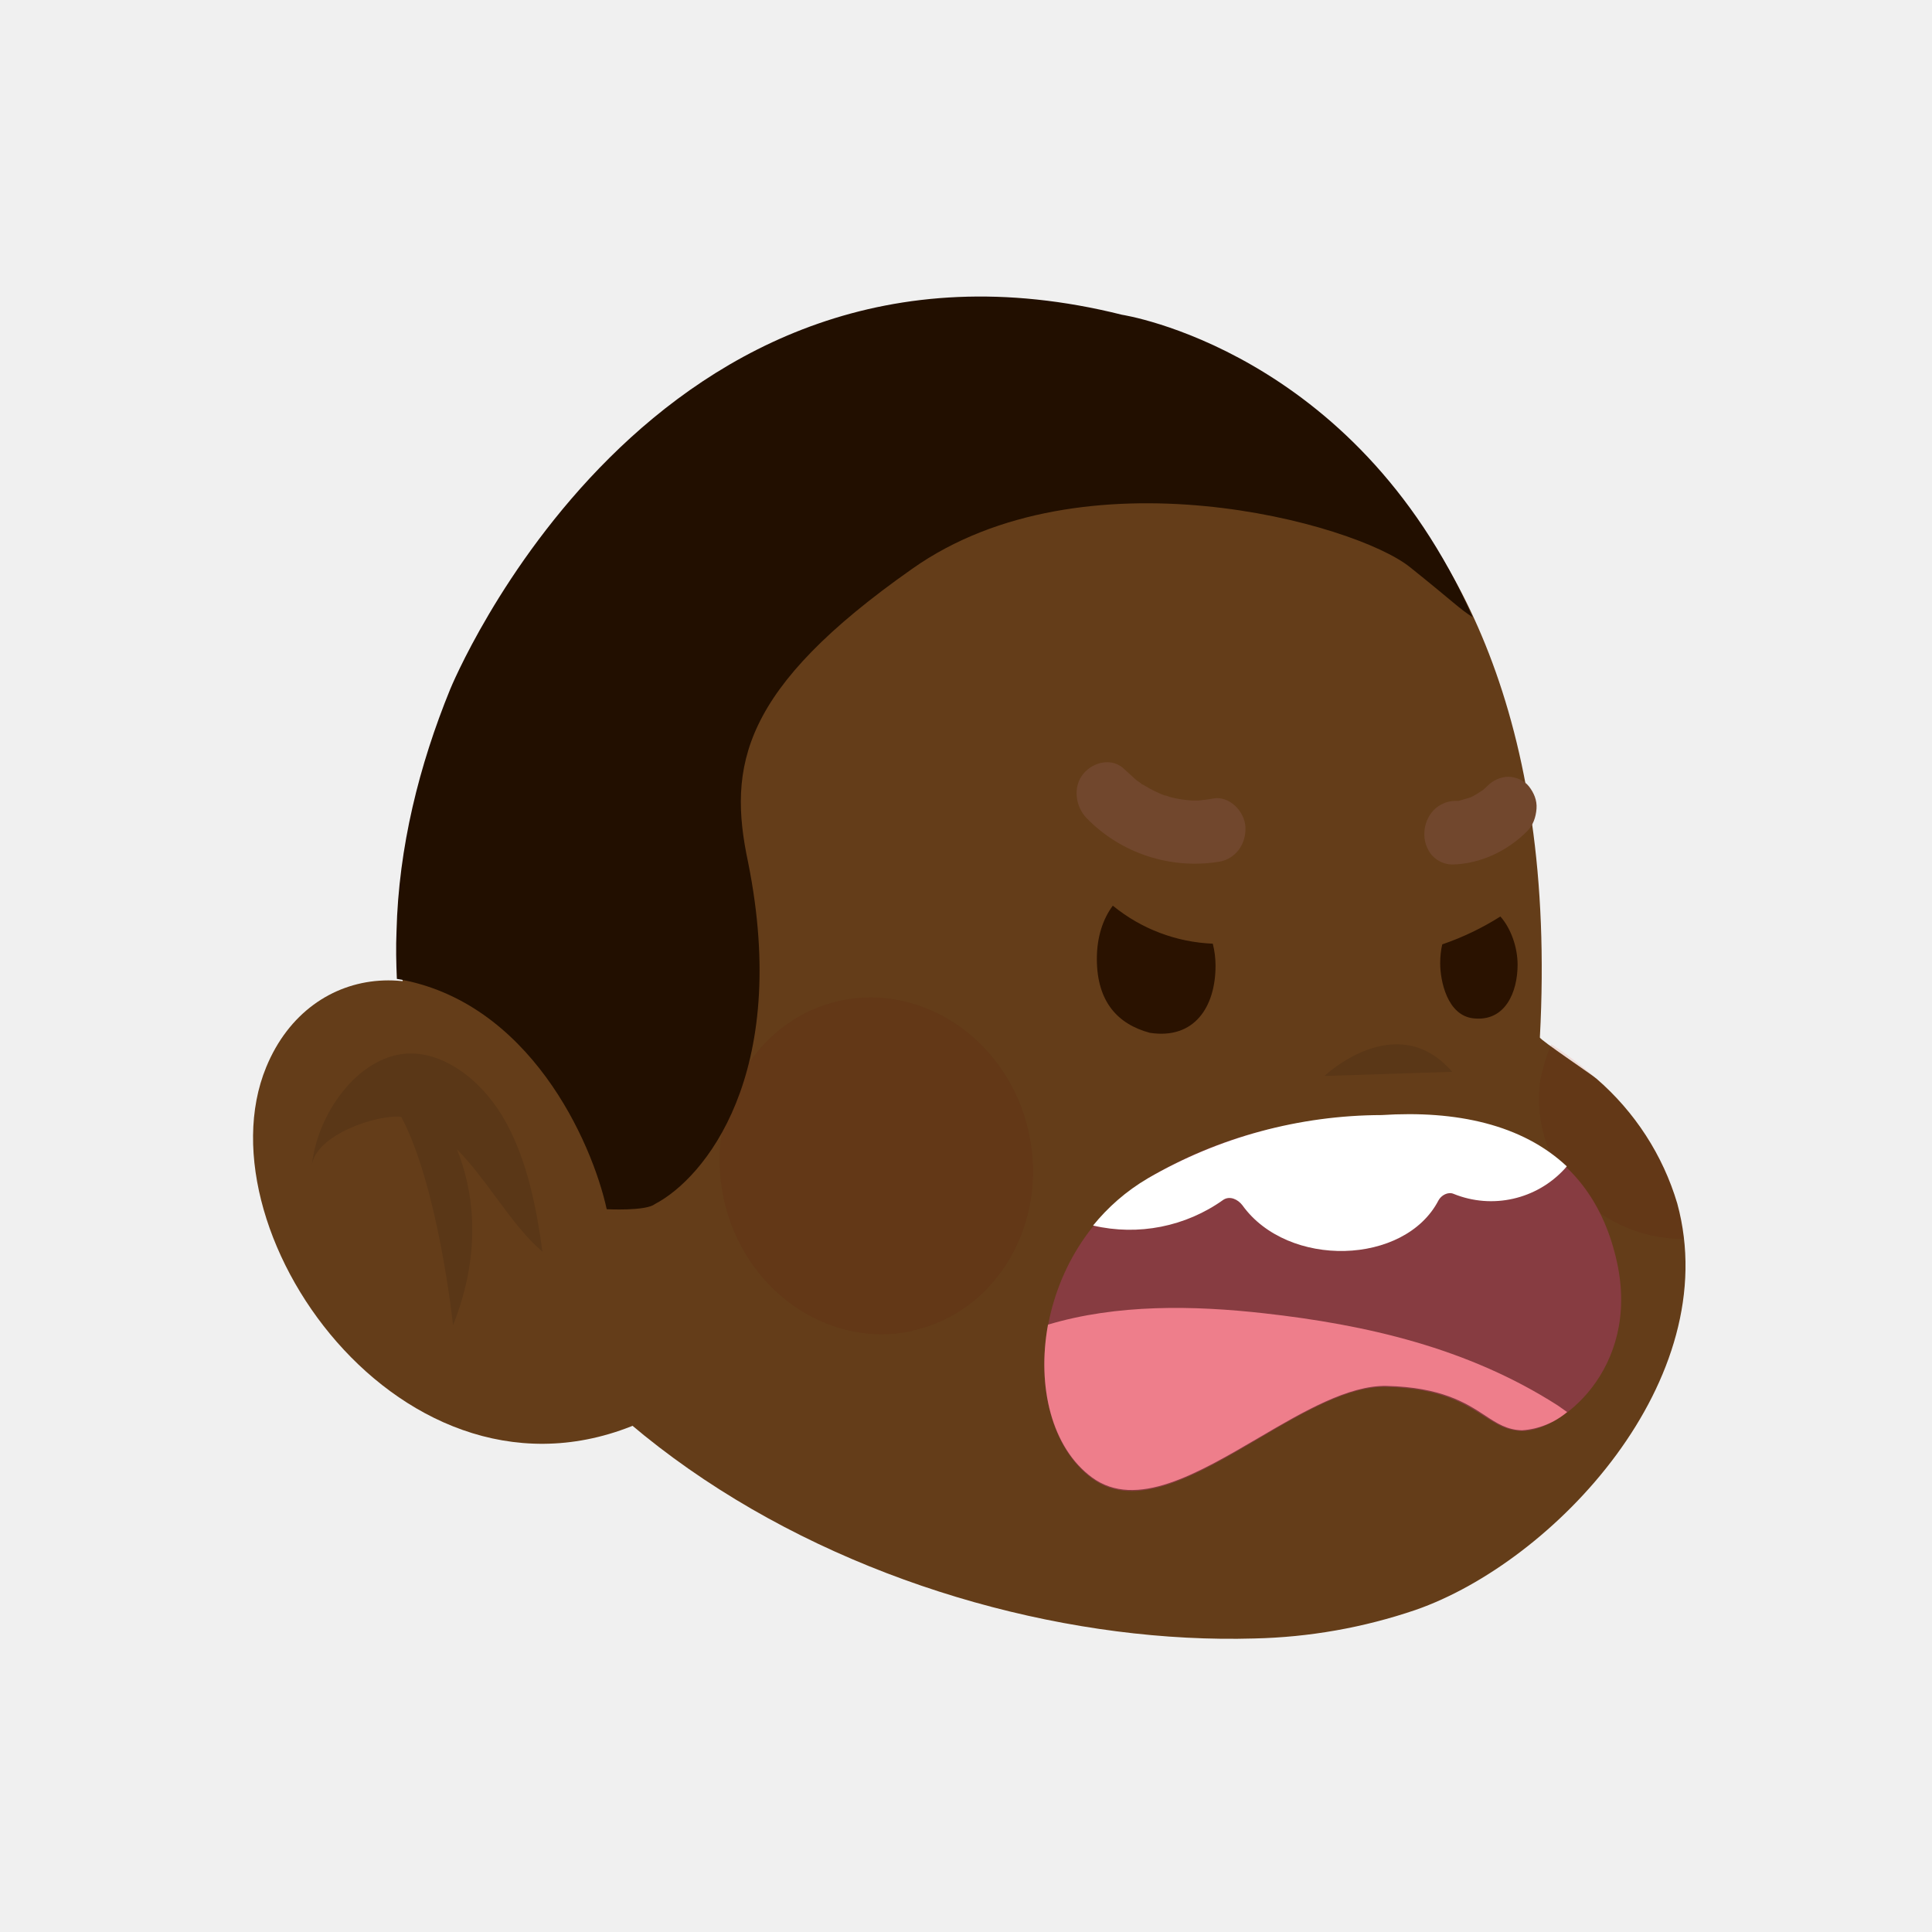
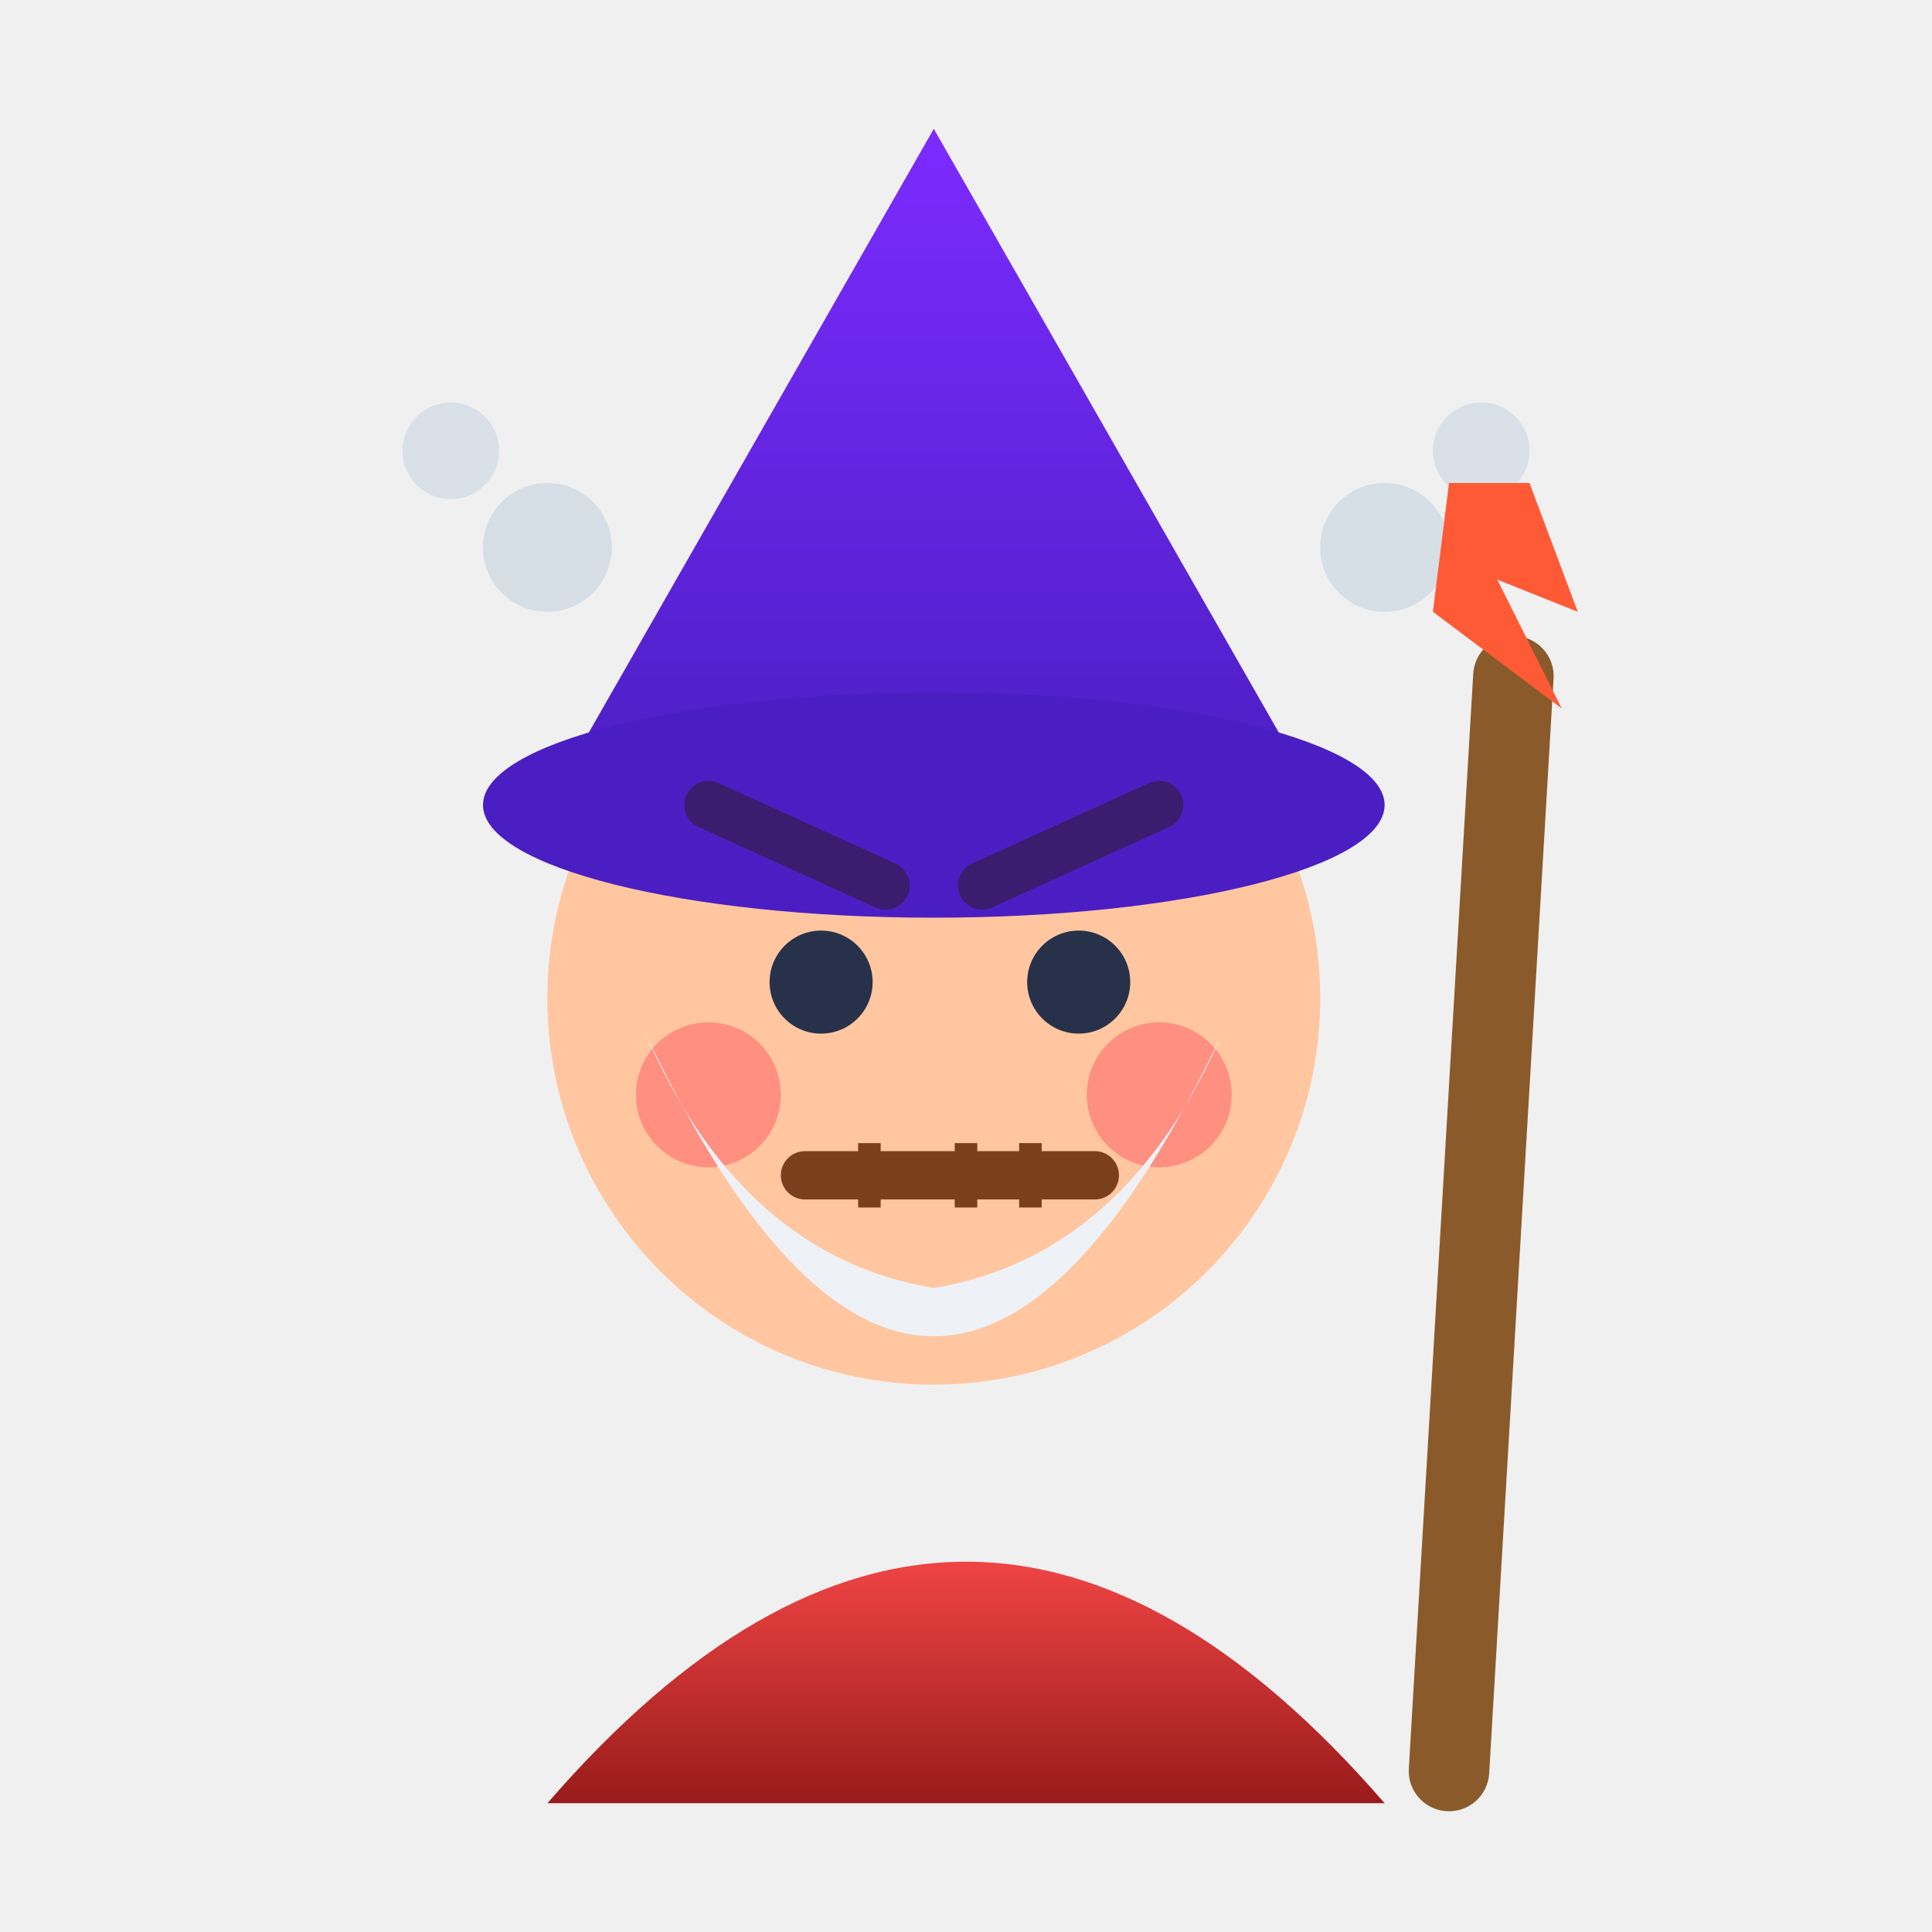
- <svg xmlns="http://www.w3.org/2000/svg" viewBox="0 0 480 480" fill="none" shape-rendering="auto">
-   <mask id="viewboxMask">
-     <rect width="480" height="480" rx="57.6" ry="57.6" x="0" y="0" fill="#fff" />
-   </mask>
-   <g mask="url(#viewboxMask)">
-     <g transform="matrix(.85775 0 0 .85427 52 47)">
-       <path d="M264 38.6s131.4 20.6 121.4 208.1c0 .7 15.2 10.9 16.4 12a77.1 77.1 0 0 1 23.4 36.3c13.9 51.3-35.7 104.2-75.8 118.2a155 155 0 0 1-46.7 8.3c-103.1 3-239.7-62.7-246.7-191a202.7 202.7 0 0 1 15.1-83.9c0 .1 57.4-142.5 192.9-108Z" fill="#643d19" />
-       <path d="M388.7 248.7a57 57 0 0 0-3.2 10.5 40 40 0 0 0 8.5 30.4 42.3 42.3 0 0 0 33 15.7c-3.2-31.7-29-50.7-38.3-56.6ZM203.5 332c24.4-5.2 39.6-31 33.9-57.5-5.7-26.5-30.2-43.7-54.6-38.5-24.4 5.3-39.5 31-33.8 57.6 5.7 26.5 30.1 43.7 54.5 38.5Z" fill="#DC2400" style="mix-blend-mode:multiply" opacity=".1" />
-       <path opacity=".1" d="M323 257.9s20.9-19.9 37-1.2Z" fill="#000" />
-       <path d="M128.7 356.9C59.3 391.7-3.7 304.4 16.5 255.3c12.9-31.4 50.4-33.8 72.1-5.2a185 185 0 0 1 29.1 59.1" fill="#643d19" />
-       <path opacity=".1" d="M71.5 279c9 9 16.1 22.5 25 30-1.7-12.5-4.3-26-10.4-37.3-6.2-11.6-17.5-21-29-20.3-14.2 1-25.9 17.6-27.4 32.6 1-9 19-15 25.9-14.2 10.8 20.4 15 60.6 15 60.6 9-22.7 5.4-40.7 1-51.5Z" fill="#000" />
-     </g>
-     <g transform="matrix(.85472 0 0 .855 19 -17)">
-       <path d="M311.4 362.3C339 346 362.6 345 379.3 344c33.3-2 61.1 8.8 68.5 42.7 6.8 31.2-16.9 49.4-27.8 49-11-.3-13.3-12.2-39.3-12.8-26-.6-63.4 42.9-85.5 26.6-22.2-16.4-18.4-66.6 16.2-87Z" fill="#873C41" />
-       <path d="M433.3 430.2a22.8 22.8 0 0 1-13.1 5.3c-4.3-.1-7.3-2-10.9-4.4-5.5-3.6-12.6-8.1-28.5-8.5-11-.2-24.1 7.4-37.2 15.1-17.8 10.4-35.6 20.9-48.4 11.5-11.7-8.6-16.1-26.4-12.8-44.4 20-6 42.3-5.6 62.8-3.3 29.5 3.3 59.2 10 85.4 26.8a84 84 0 0 1 2.7 1.9Z" fill="#EE7E8B" />
-       <path d="M333.4 368.5a46.8 46.8 0 0 1-37.9 7.5c4.3-5.3 9.6-10 15.9-13.7a136.3 136.3 0 0 1 68-18.4c21.6-1.4 40.8 2.7 53.8 14.9l-.6.7a29 29 0 0 1-32.3 7.3c-1.6-.7-3.6.4-4.4 1.9-9.8 18.9-43.8 19.8-57 1.4-1.3-1.7-3.6-2.8-5.5-1.6Z" fill="#fff" />
-     </g>
-     <g transform="matrix(.85472 0 0 .855 19 -17)">
-       <path d="M397 294.3a80.4 80.4 0 0 0 16.9-8.1c3.1 3.5 5 9 5 14 0 8-3.6 16.6-12.8 15.6-7.7-.8-9.7-11-9.7-16 0-1.9.2-3.8.6-5.5ZM301.2 283.1c-2.8 3.8-4.6 9-4.6 15.4 0 12.5 6.1 19 15.4 21.5 13 2 19.1-7.6 19.1-19.5a26 26 0 0 0-.8-6.4 49 49 0 0 1-29-11Z" fill="#2A1200" />
-       <path d="M332 270.3a43.9 43.9 0 0 1-38.3-12.6c-3.3-3.3-4.2-9.2-1-13 3-3.6 8.6-4.7 12-1.2l3.3 3c.3.3 1.3.8 1.6 1.2l.6.3a37.7 37.7 0 0 0 6 3c.5 0 1.2.3 1.7.5a34.8 34.8 0 0 0 6.3 1h2c1.5-.2 2.9-.3 4.3-.6 4.4-.8 9 3.5 9.3 8.3.2 5.2-3 9.3-7.7 10.1ZM421.7 261.4c-6 6-13.8 9.5-21.8 9.7a8.1 8.1 0 0 1-6-2.8 9.5 9.5 0 0 1-2.1-6.5 10 10 0 0 1 2.7-6.5 9 9 0 0 1 6.2-2.7h1.1l3.4-1c1.3-.6 2.5-1.4 3.7-2.2l1.2-1.1c1.6-1.7 4-2.7 6.1-2.7 2.1 0 4.6 1 6 2.8 1.4 1.8 2.4 4 2.2 6.5-.2 2.5-1 4.8-2.7 6.5Z" fill="#71472D" />
-     </g>
-     <g transform="matrix(.85472 0 0 .85667 18 -15)">
-       <path d="M94.2 287.6c-.2 4.6-.1 9.2.1 13.8 38.5 6.4 56.7 47.2 61 66.8 0 0 11.4.6 14-1.5 14.3-7.4 39.5-37.5 27.1-99.1-6-28-1.9-50.4 47.8-85.2 49.6-34.9 128.5-13.3 144.6-.4 13 10.4 14.3 12 18.2 14.5-34.4-77.5-101.9-87.7-101.9-87.7-136.9-34.2-195.3 108.6-195.3 108.6-9 22-15 45.8-15.6 70.2Z" fill="#220f00" />
-     </g>
-     <g transform="matrix(.85472 0 0 .85667 14 -12)" />
-   </g>
+ <svg xmlns="http://www.w3.org/2000/svg" viewBox="0 0 120 120" width="120" height="120">
+   <defs>
+     <linearGradient id="hatR" x1="0" y1="0" x2="0" y2="1">
+       <stop offset="0" stop-color="#7c2bff" />
+       <stop offset="1" stop-color="#4b1ec3" />
+     </linearGradient>
+     <linearGradient id="robeR" x1="0" y1="0" x2="0" y2="1">
+       <stop offset="0" stop-color="#ef4444" />
+       <stop offset="1" stop-color="#991b1b" />
+     </linearGradient>
+   </defs>
+   <circle cx="34" cy="34" r="4" fill="#cbd5e1" opacity="0.7" />
+   <circle cx="28" cy="28" r="3" fill="#cbd5e1" opacity="0.6" />
+   <circle cx="86" cy="34" r="4" fill="#cbd5e1" opacity="0.7" />
+   <circle cx="92" cy="28" r="3" fill="#cbd5e1" opacity="0.6" />
+   <line x1="94" y1="42" x2="90" y2="110" stroke="#8b5a2b" stroke-width="5" stroke-linecap="round" />
+   <path d="M95 30 l3 8 -5 -2 4 8 -8 -6 1 -8 z" fill="#ff5a36" />
+   <path d="M34 112 Q60 82 86 112 Z" fill="url(#robeR)" />
+   <circle cx="58" cy="62" r="24" fill="#ffc6a0" />
+   <circle cx="44" cy="68" r="4.5" fill="#ff6b6b" opacity="0.6" />
+   <circle cx="72" cy="68" r="4.5" fill="#ff6b6b" opacity="0.6" />
+   <path d="M40 64 Q58 102 76 64 Q70 78 58 80 Q46 78 40 64 Z" fill="#eef2f7" />
+   <path d="M58 8 L34 50 L82 50 Z" fill="url(#hatR)" />
+   <ellipse cx="58" cy="50" rx="28" ry="7" fill="#4b1ec3" />
+   <path d="M44 50 l11 5" stroke="#3a1d6e" stroke-width="3" fill="none" stroke-linecap="round" />
+   <path d="M72 50 l-11 5" stroke="#3a1d6e" stroke-width="3" fill="none" stroke-linecap="round" />
+   <circle cx="51" cy="61" r="3.2" fill="#27324a" />
+   <circle cx="67" cy="61" r="3.2" fill="#27324a" />
+   <path d="M50 73 h18" stroke="#7a3f1d" stroke-width="3" stroke-linecap="round" />
+   <path d="M54 71 v4 M60 71 v4 M64 71 v4" stroke="#7a3f1d" stroke-width="1.4" />
</svg>
